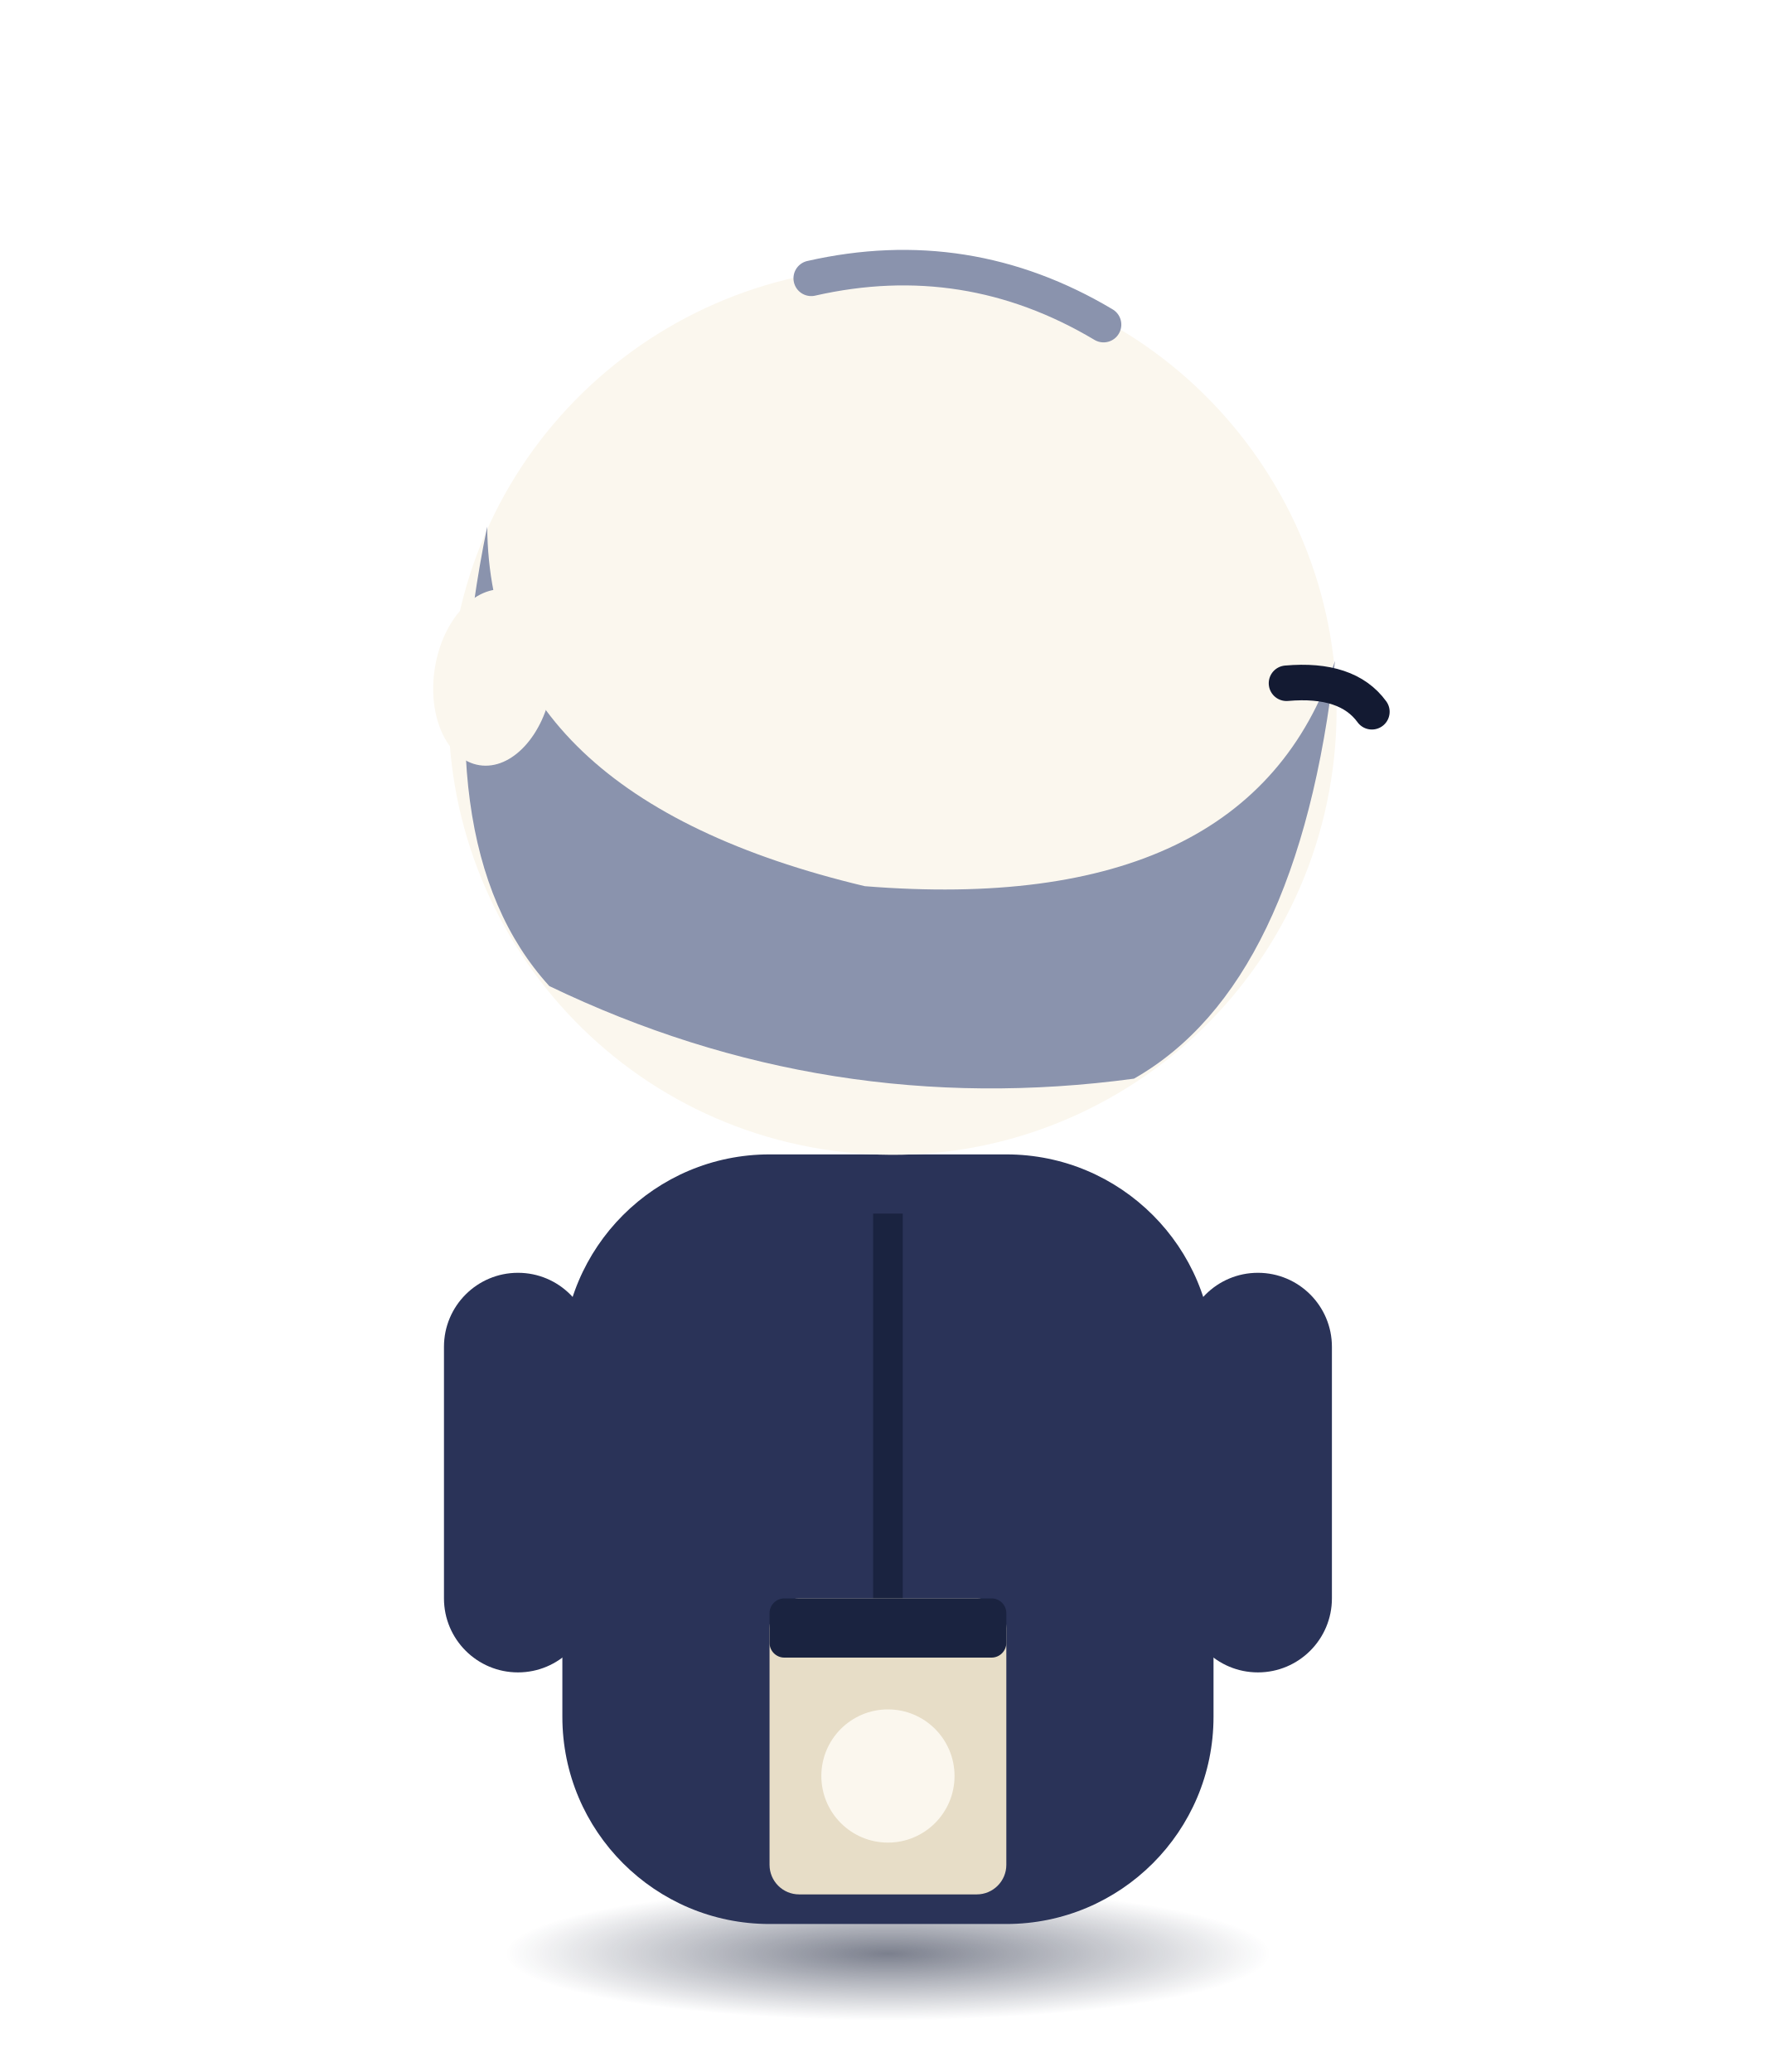
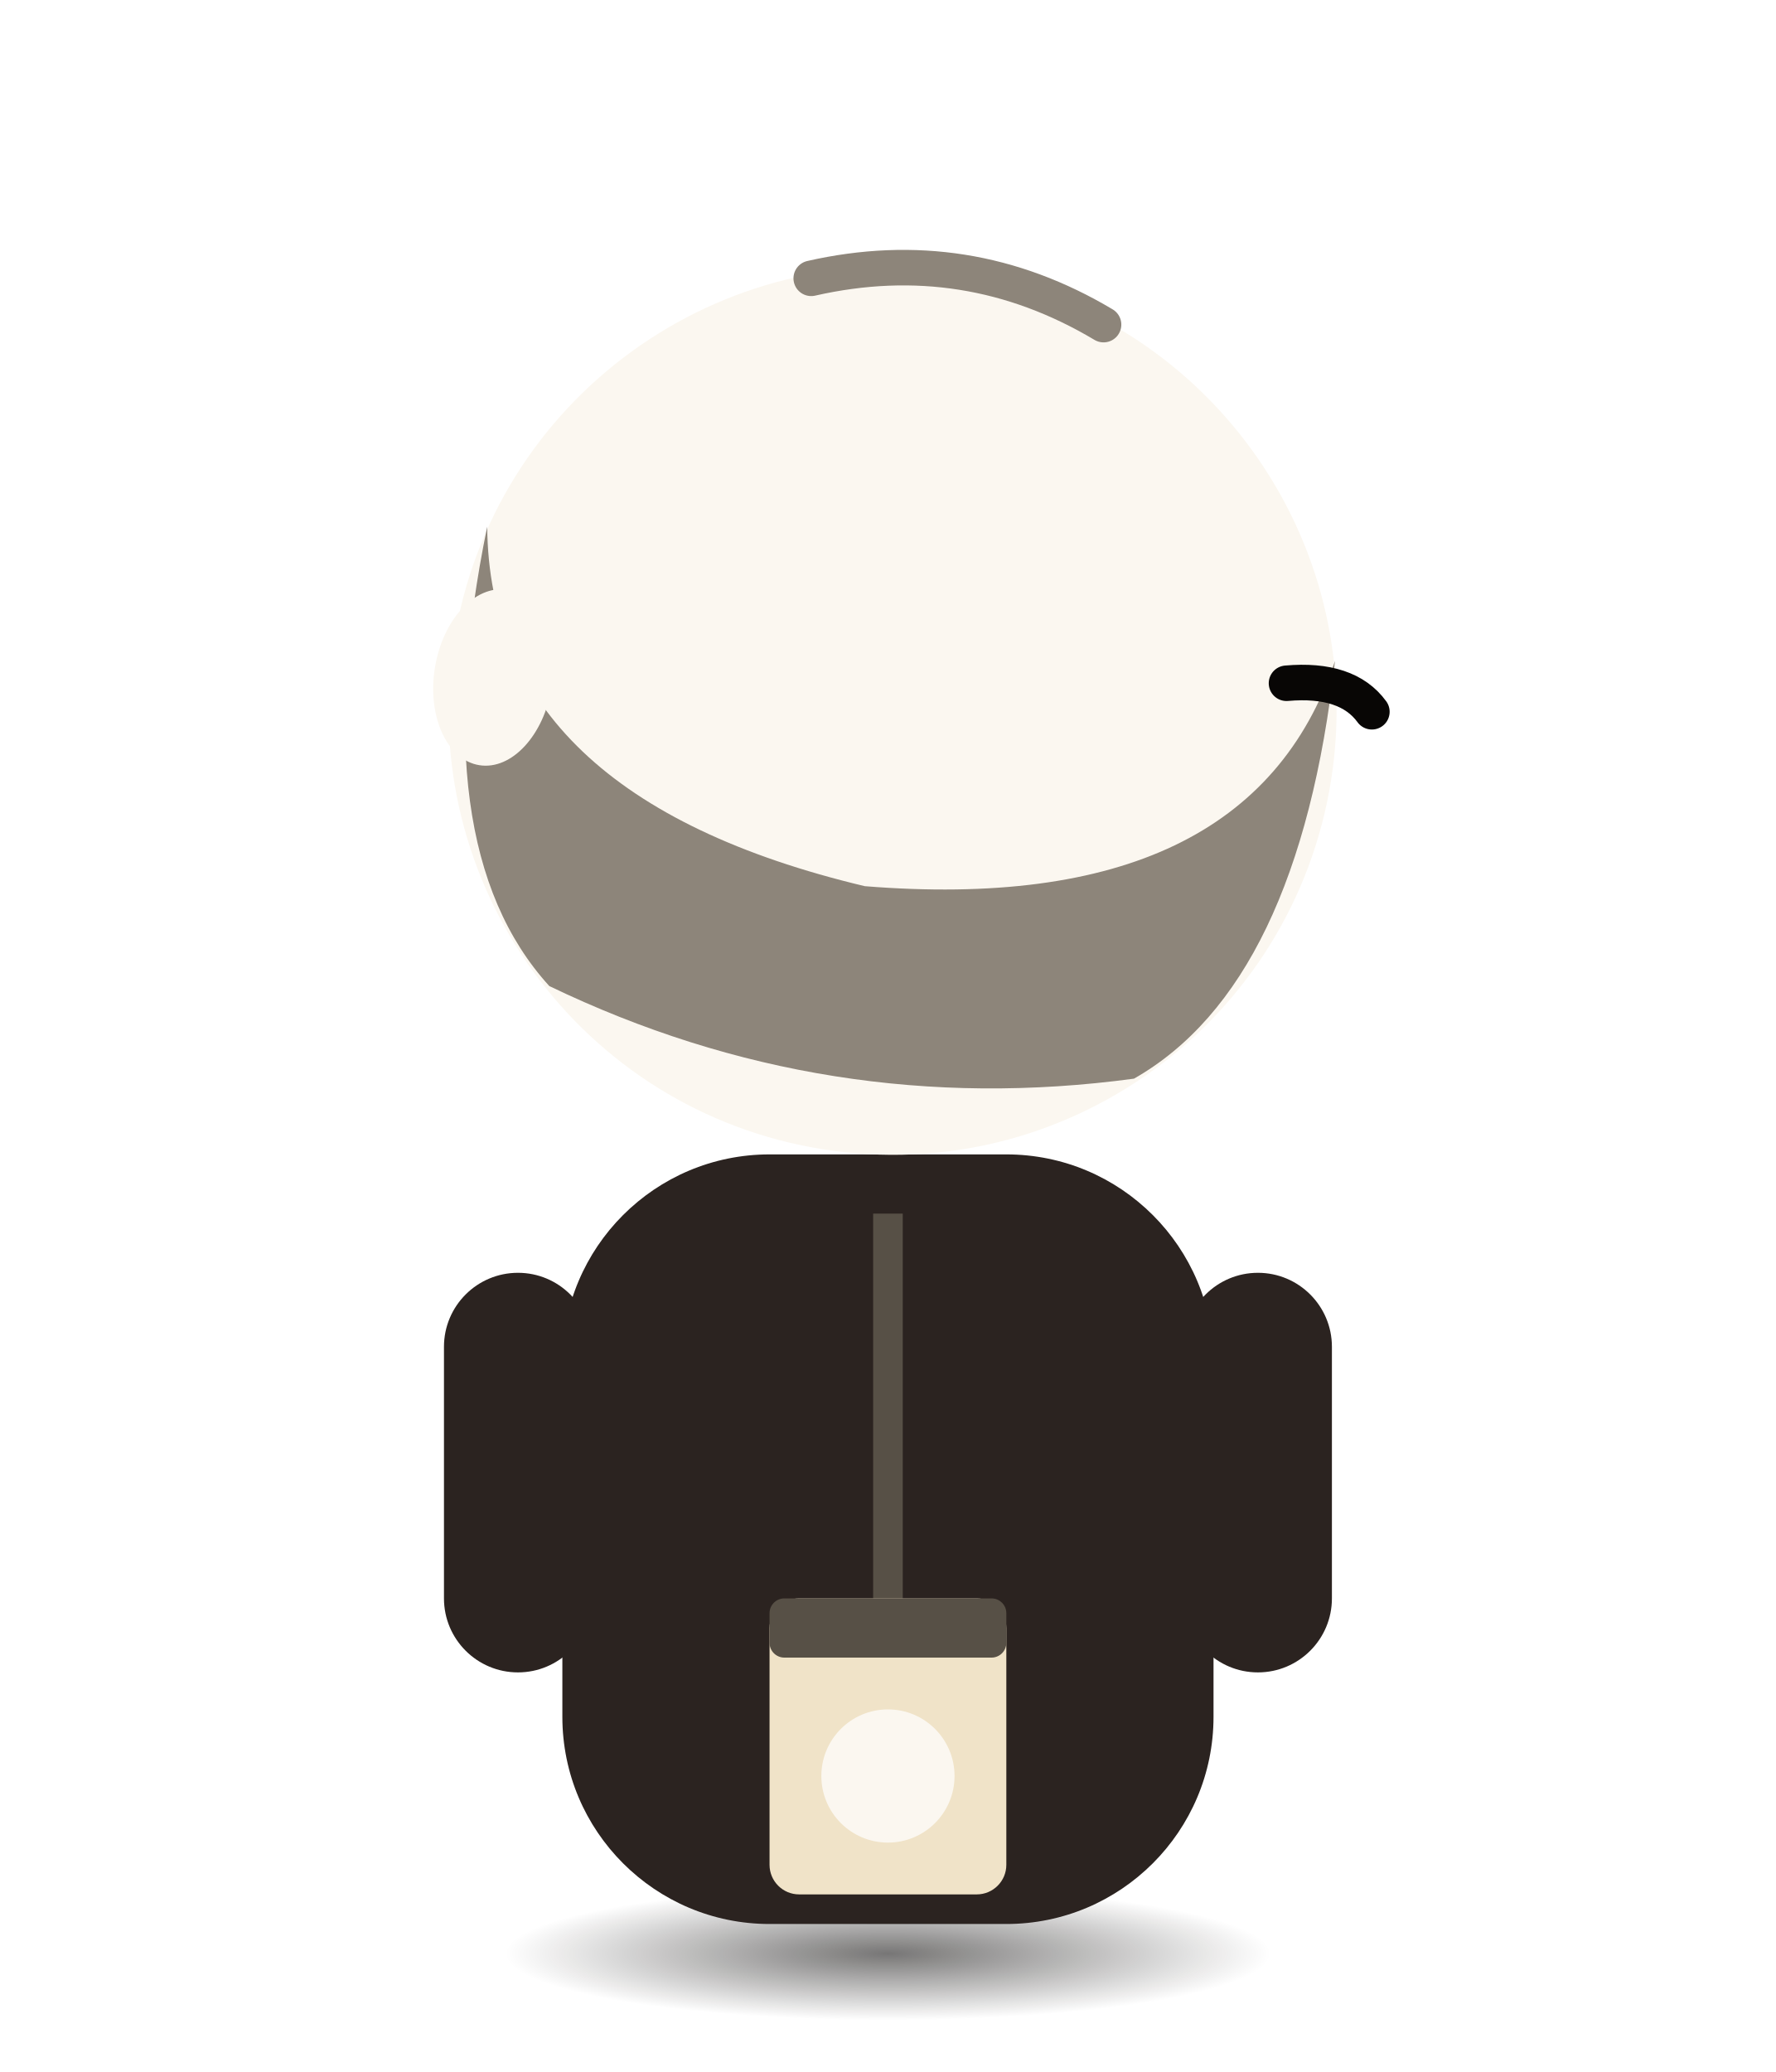
<svg xmlns="http://www.w3.org/2000/svg" viewBox="0 0 120 140">
  <defs>
    <radialGradient id="sh">
-       <stop offset="0%" stop-color="#0F1730" stop-opacity=".55" />
-       <stop offset="100%" stop-color="#0F1730" stop-opacity="0" />
+       <stop offset="0%" stop-color="#080605" stop-opacity=".55" />
+       <stop offset="100%" stop-color="#080605" stop-opacity="0" />
    </radialGradient>
  </defs>
  <ellipse cx="60" cy="132" rx="26" ry="4.5" fill="url(#sh)" />
-   <rect x="30" y="86" width="10" height="27" rx="5" fill="#2A3358" />
-   <rect x="80" y="86" width="10" height="27" rx="5" fill="#2A3358" />
-   <rect x="38" y="78" width="44" height="52" rx="14" fill="#2A3358" />
-   <path d="M60 82 L60 126" stroke="#1A2340" stroke-width="2" />
-   <rect x="52" y="108" width="16" height="20" rx="2" fill="#E7DDC7" />
-   <rect x="52" y="108" width="16" height="4" rx="1" fill="#1A2340" />
-   <circle cx="60" cy="120" r="4.5" fill="#FBF7EE" />
+   <rect x="30" y="86" width="10" height="27" rx="5" fill="#2B2320" />
+   <rect x="80" y="86" width="10" height="27" rx="5" fill="#2B2320" />
+   <rect x="38" y="78" width="44" height="52" rx="14" fill="#2B2320" />
+   <path d="M60 82 L60 126" stroke="#575046" stroke-width="2" />
+   <rect x="52" y="108" width="16" height="20" rx="2" fill="#F0E3C8" />
+   <rect x="52" y="108" width="16" height="4" rx="1" fill="#575046" />
+   <circle cx="60" cy="120" r="4.5" fill="#FBF7F0" />
  <g transform="rotate(9 60 50)">
-     <circle cx="60" cy="48" r="30" fill="#FBF7EE" />
-     <path d="M31 40 Q30 62 40 70 Q60 76 80 70 Q90 62 89 40 Q86 58 60 60 Q34 58 31 40 Z" fill="#8A93AD" />
-     <path d="M50 20 Q60 16 70 20" stroke="#8A93AD" stroke-width="2.4" fill="none" stroke-linecap="round" />
-     <ellipse cx="33" cy="50" rx="4" ry="6" fill="#FBF7EE" />
-     <path d="M86 42 Q90 41 92 43" stroke="#131A32" stroke-width="2.4" fill="none" stroke-linecap="round" />
+     <circle cx="60" cy="48" r="30" fill="#FBF7F0" />
+     <path d="M31 40 Q30 62 40 70 Q60 76 80 70 Q90 62 89 40 Q86 58 60 60 Q34 58 31 40 Z" fill="#8D857A" />
+     <path d="M50 20 Q60 16 70 20" stroke="#8D857A" stroke-width="2.4" fill="none" stroke-linecap="round" />
+     <ellipse cx="33" cy="50" rx="4" ry="6" fill="#FBF7F0" />
+     <path d="M86 42 Q90 41 92 43" stroke="#080605" stroke-width="2.4" fill="none" stroke-linecap="round" />
  </g>
</svg>
